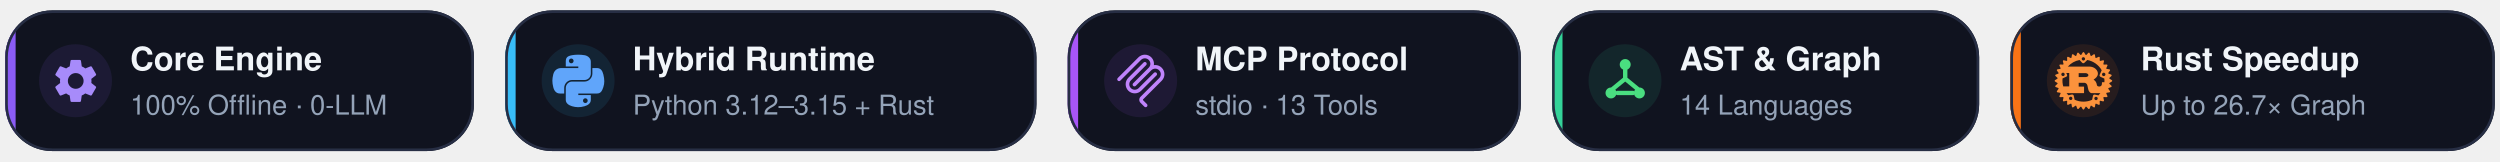
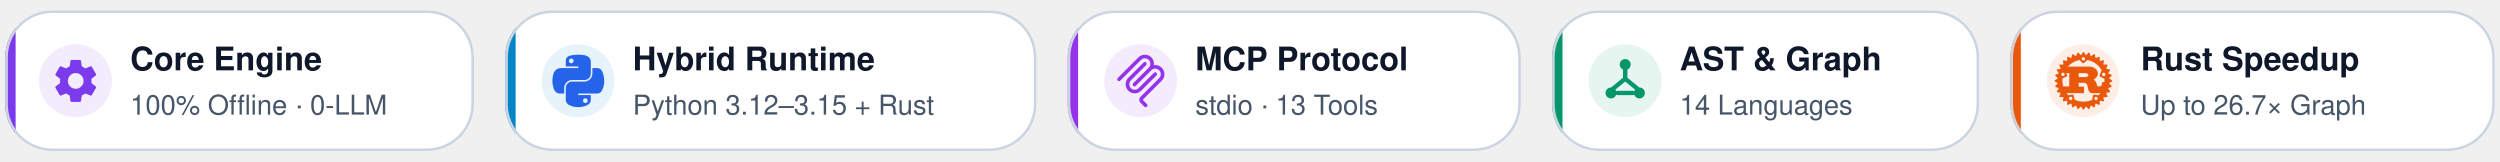
<svg xmlns="http://www.w3.org/2000/svg" width="960" height="62" viewBox="0 0 960 62" role="img" aria-label="Athena Telemetry: Core Engine 100% Offline 0-LLM, Hybrid Runtime Python 3.12-3.15 + Rust, MCP Protocol stdio 13 Tools, AST and Graph 14 Languages, Rust Speedup Up to 26.7x Graph">
  <defs>
    <clipPath id="clip1">
      <rect x="2" y="4" width="180" height="54" rx="18" />
    </clipPath>
    <clipPath id="clip2">
      <rect x="194" y="4" width="204" height="54" rx="18" />
    </clipPath>
    <clipPath id="clip3">
      <rect x="410" y="4" width="174" height="54" rx="18" />
    </clipPath>
    <clipPath id="clip4">
      <rect x="596" y="4" width="164" height="54" rx="18" />
    </clipPath>
    <clipPath id="clip5">
      <rect x="772" y="4" width="186" height="54" rx="18" />
    </clipPath>
  </defs>
  <g clip-path="url(#clip1)">
-     <rect x="2" y="4" width="180" height="54" fill="#10131F" />
-     <rect x="2" y="4" width="4" height="54" fill="#8B5CF6" />
+     <rect x="2" y="4" width="180" height="54" fill="#FFFFFF" />
+     <rect x="2" y="4" width="4" height="54" fill="#7C3AED" />
  </g>
-   <rect x="2.5" y="4.5" width="179" height="53" rx="17.5" fill="none" stroke="#272E44" stroke-width="1" />
-   <circle cx="29" cy="31" r="14" fill="#8B5CF6" opacity="0.10" />
-   <g transform="translate(19, 21) scale(0.84)" fill="#A78BFA">
+   <rect x="2.5" y="4.5" width="179" height="53" rx="17.5" fill="none" stroke="#CBD5E1" stroke-width="1" />
+   <circle cx="29" cy="31" r="14" fill="#7C3AED" opacity="0.10" />
+   <g transform="translate(19, 21) scale(0.84)" fill="#7C3AED">
    <path d="M19.14 12.94c.04-.3.06-.61.06-.94 0-.32-.02-.64-.07-.94l2.03-1.58a.49.49 0 0 0 .12-.61l-1.92-3.32a.49.49 0 0 0-.59-.22l-2.39.96c-.5-.38-1.03-.7-1.62-.94l-.36-2.54a.484.484 0 0 0-.48-.41h-3.84c-.24 0-.43.17-.47.41l-.36 2.54c-.59.24-1.13.57-1.62.94l-2.39-.96c-.22-.08-.47 0-.59.22L2.74 8.87c-.12.21-.08.47.12.61l2.03 1.58c-.05.3-.09.63-.09.94s.02.64.07.94l-2.03 1.58a.49.49 0 0 0-.12.61l1.92 3.32c.12.22.37.29.59.22l2.39-.96c.5.38 1.03.7 1.62.94l.36 2.54c.05.24.24.41.48.41h3.84c.24 0 .44-.17.47-.41l.36-2.54c.59-.24 1.13-.56 1.62-.94l2.39.96c.22.08.47 0 .59-.22l1.92-3.32c.12-.22.07-.47-.12-.61l-2.01-1.58zM12 15.6c-1.98 0-3.6-1.62-3.6-3.6s1.62-3.6 3.6-3.6 3.6 1.62 3.6 3.6-1.62 3.6-3.6 3.6z" />
  </g>
-   <text x="50" y="27" fill="#F1F5F9" font-family="ui-sans-serif, -apple-system, BlinkMacSystemFont, 'Segoe UI', Helvetica, Arial, sans-serif" font-size="12.5" font-weight="600">Core Engine</text>
-   <text x="50" y="44" fill="#94A3B8" font-family="ui-sans-serif, -apple-system, BlinkMacSystemFont, 'Segoe UI', Helvetica, Arial, sans-serif" font-size="10.5" font-weight="500">100% Offline · 0-LLM</text>
+   <text x="50" y="27" fill="#0F172A" font-family="ui-sans-serif, -apple-system, BlinkMacSystemFont, 'Segoe UI', Helvetica, Arial, sans-serif" font-size="12.5" font-weight="600">Core Engine</text>
+   <text x="50" y="44" fill="#475569" font-family="ui-sans-serif, -apple-system, BlinkMacSystemFont, 'Segoe UI', Helvetica, Arial, sans-serif" font-size="10.5" font-weight="500">100% Offline · 0-LLM</text>
  <g clip-path="url(#clip2)">
-     <rect x="194" y="4" width="204" height="54" fill="#10131F" />
-     <rect x="194" y="4" width="4" height="54" fill="#38BDF8" />
+     <rect x="194" y="4" width="204" height="54" fill="#FFFFFF" />
+     <rect x="194" y="4" width="4" height="54" fill="#0284C7" />
  </g>
-   <rect x="194.5" y="4.5" width="203" height="53" rx="17.5" fill="none" stroke="#272E44" stroke-width="1" />
-   <circle cx="222" cy="31" r="14" fill="#38BDF8" opacity="0.10" />
-   <g transform="translate(212, 21) scale(0.84)" fill="#60A5FA">
+   <rect x="194.5" y="4.5" width="203" height="53" rx="17.5" fill="none" stroke="#CBD5E1" stroke-width="1" />
+   <circle cx="222" cy="31" r="14" fill="#0284C7" opacity="0.10" />
+   <g transform="translate(212, 21) scale(0.84)" fill="#2563EB">
    <path d="M11.858 0c-.978.005-1.913.088-2.736.234C6.7.662 6.26 1.558 6.26 3.21v2.182h5.725v.727H4.111c-1.664 0-3.121 1-3.577 2.903-.526 2.181-.549 3.542 0 5.82.407 1.694 1.379 2.902 3.043 2.902h1.969v-2.616c0-1.89 1.635-3.557 3.576-3.557h5.72c1.591 0 2.862-1.31 2.862-2.91v-5.45c0-1.553-1.309-2.718-2.863-2.977A18 18 0 0 0 11.858 0M8.762 1.755c.591 0 1.074.491 1.074 1.095 0 .601-.483 1.087-1.074 1.087A1.08 1.08 0 0 1 7.688 2.85c0-.604.48-1.095 1.074-1.095m9.656 4.364v2.543c0 1.971-1.671 3.63-3.577 3.63H9.122c-1.566 0-2.862 1.34-2.862 2.91v5.452c0 1.551 1.349 2.464 2.862 2.91 1.813.532 3.55.628 5.72 0 1.44-.418 2.862-1.258 2.862-2.91V18.47h-5.719v-.727h8.582c1.664 0 2.284-1.16 2.862-2.903.598-1.793.573-3.518 0-5.819-.41-1.656-1.196-2.903-2.862-2.903zm-3.216 13.807a1.08 1.08 0 0 1 1.074 1.088c0 .604-.48 1.094-1.074 1.094-.592 0-1.075-.49-1.075-1.094 0-.601.483-1.088 1.075-1.088" />
  </g>
-   <text x="243" y="27" fill="#F1F5F9" font-family="ui-sans-serif, -apple-system, BlinkMacSystemFont, 'Segoe UI', Helvetica, Arial, sans-serif" font-size="12.5" font-weight="600">Hybrid Runtime</text>
-   <text x="243" y="44" fill="#94A3B8" font-family="ui-sans-serif, -apple-system, BlinkMacSystemFont, 'Segoe UI', Helvetica, Arial, sans-serif" font-size="10.5" font-weight="500">Python 3.12–3.15 + Rust</text>
+   <text x="243" y="27" fill="#0F172A" font-family="ui-sans-serif, -apple-system, BlinkMacSystemFont, 'Segoe UI', Helvetica, Arial, sans-serif" font-size="12.5" font-weight="600">Hybrid Runtime</text>
+   <text x="243" y="44" fill="#475569" font-family="ui-sans-serif, -apple-system, BlinkMacSystemFont, 'Segoe UI', Helvetica, Arial, sans-serif" font-size="10.5" font-weight="500">Python 3.12–3.15 + Rust</text>
  <g clip-path="url(#clip3)">
-     <rect x="410" y="4" width="174" height="54" fill="#10131F" />
-     <rect x="410" y="4" width="4" height="54" fill="#A855F7" />
+     <rect x="410" y="4" width="174" height="54" fill="#FFFFFF" />
+     <rect x="410" y="4" width="4" height="54" fill="#9333EA" />
  </g>
-   <rect x="410.5" y="4.5" width="173" height="53" rx="17.5" fill="none" stroke="#272E44" stroke-width="1" />
-   <circle cx="438" cy="31" r="14" fill="#A855F7" opacity="0.10" />
-   <g transform="translate(428, 21) scale(0.84)" fill="#C084FC">
+   <rect x="410.5" y="4.5" width="173" height="53" rx="17.5" fill="none" stroke="#CBD5E1" stroke-width="1" />
+   <circle cx="438" cy="31" r="14" fill="#9333EA" opacity="0.10" />
+   <g transform="translate(428, 21) scale(0.84)" fill="#9333EA">
    <path d="M13.85 0a4.16 4.16 0 0 0-2.95 1.217L1.456 10.66a.835.835 0 0 0 0 1.18.835.835 0 0 0 1.18 0l9.442-9.442a2.49 2.49 0 0 1 3.541 0 2.49 2.49 0 0 1 0 3.541L8.59 12.97l-.1.1a.835.835 0 0 0 0 1.18.835.835 0 0 0 1.18 0l.1-.098 7.03-7.034a2.49 2.49 0 0 1 3.542 0l.049.05a2.49 2.49 0 0 1 0 3.54l-8.54 8.54a1.96 1.96 0 0 0 0 2.755l1.753 1.753a.835.835 0 0 0 1.18 0 .835.835 0 0 0 0-1.18l-1.753-1.753a.266.266 0 0 1 0-.394l8.54-8.54a4.185 4.185 0 0 0 0-5.9l-.05-.05a4.16 4.16 0 0 0-2.95-1.218c-.2 0-.401.02-.6.048a4.17 4.17 0 0 0-1.17-3.552A4.16 4.16 0 0 0 13.85 0m0 3.333a.84.84 0 0 0-.59.245L6.275 10.56a4.186 4.186 0 0 0 0 5.902 4.186 4.186 0 0 0 5.902 0L19.16 9.48a.835.835 0 0 0 0-1.18.835.835 0 0 0-1.18 0l-6.985 6.984a2.49 2.49 0 0 1-3.54 0 2.49 2.49 0 0 1 0-3.54l6.983-6.985a.835.835 0 0 0 0-1.18.84.84 0 0 0-.59-.245" />
  </g>
-   <text x="459" y="27" fill="#F1F5F9" font-family="ui-sans-serif, -apple-system, BlinkMacSystemFont, 'Segoe UI', Helvetica, Arial, sans-serif" font-size="12.5" font-weight="600">MCP Protocol</text>
-   <text x="459" y="44" fill="#94A3B8" font-family="ui-sans-serif, -apple-system, BlinkMacSystemFont, 'Segoe UI', Helvetica, Arial, sans-serif" font-size="10.5" font-weight="500">stdio · 13 Tools</text>
+   <text x="459" y="27" fill="#0F172A" font-family="ui-sans-serif, -apple-system, BlinkMacSystemFont, 'Segoe UI', Helvetica, Arial, sans-serif" font-size="12.5" font-weight="600">MCP Protocol</text>
+   <text x="459" y="44" fill="#475569" font-family="ui-sans-serif, -apple-system, BlinkMacSystemFont, 'Segoe UI', Helvetica, Arial, sans-serif" font-size="10.5" font-weight="500">stdio · 13 Tools</text>
  <g clip-path="url(#clip4)">
-     <rect x="596" y="4" width="164" height="54" fill="#10131F" />
-     <rect x="596" y="4" width="4" height="54" fill="#34D399" />
+     <rect x="596" y="4" width="164" height="54" fill="#FFFFFF" />
+     <rect x="596" y="4" width="4" height="54" fill="#059669" />
  </g>
-   <rect x="596.5" y="4.5" width="163" height="53" rx="17.5" fill="none" stroke="#272E44" stroke-width="1" />
-   <circle cx="624" cy="31" r="14" fill="#34D399" opacity="0.10" />
-   <g transform="translate(614, 21) scale(0.84)" fill="none" stroke="#4ADE80" stroke-width="2" stroke-linecap="round" stroke-linejoin="round">
+   <rect x="596.5" y="4.5" width="163" height="53" rx="17.5" fill="none" stroke="#CBD5E1" stroke-width="1" />
+   <circle cx="624" cy="31" r="14" fill="#059669" opacity="0.10" />
+   <g transform="translate(614, 21) scale(0.84)" fill="none" stroke="#059669" stroke-width="2" stroke-linecap="round" stroke-linejoin="round">
    <path d="M12 7v4m0 0-5.5 4.5M12 11l5.5 4.5M8.5 17.5h7" />
-     <circle cx="12" cy="4.5" r="2.5" fill="#4ADE80" stroke="none" />
-     <circle cx="5.5" cy="17.5" r="2.5" fill="#4ADE80" stroke="none" />
-     <circle cx="18.5" cy="17.5" r="2.5" fill="#4ADE80" stroke="none" />
+     <circle cx="12" cy="4.5" r="2.5" fill="#059669" stroke="none" />
+     <circle cx="5.5" cy="17.5" r="2.5" fill="#059669" stroke="none" />
+     <circle cx="18.5" cy="17.5" r="2.5" fill="#059669" stroke="none" />
  </g>
-   <text x="645" y="27" fill="#F1F5F9" font-family="ui-sans-serif, -apple-system, BlinkMacSystemFont, 'Segoe UI', Helvetica, Arial, sans-serif" font-size="12.5" font-weight="600">AST &amp; Graph</text>
-   <text x="645" y="44" fill="#94A3B8" font-family="ui-sans-serif, -apple-system, BlinkMacSystemFont, 'Segoe UI', Helvetica, Arial, sans-serif" font-size="10.5" font-weight="500">14 Languages</text>
+   <text x="645" y="27" fill="#0F172A" font-family="ui-sans-serif, -apple-system, BlinkMacSystemFont, 'Segoe UI', Helvetica, Arial, sans-serif" font-size="12.5" font-weight="600">AST &amp; Graph</text>
+   <text x="645" y="44" fill="#475569" font-family="ui-sans-serif, -apple-system, BlinkMacSystemFont, 'Segoe UI', Helvetica, Arial, sans-serif" font-size="10.5" font-weight="500">14 Languages</text>
  <g clip-path="url(#clip5)">
-     <rect x="772" y="4" width="186" height="54" fill="#10131F" />
-     <rect x="772" y="4" width="4" height="54" fill="#F97316" />
+     <rect x="772" y="4" width="186" height="54" fill="#FFFFFF" />
+     <rect x="772" y="4" width="4" height="54" fill="#EA580C" />
  </g>
-   <rect x="772.5" y="4.5" width="185" height="53" rx="17.5" fill="none" stroke="#272E44" stroke-width="1" />
-   <circle cx="800" cy="31" r="14" fill="#F97316" opacity="0.10" />
-   <g transform="translate(789, 20) scale(0.92)" fill="#FB923C">
+   <rect x="772.5" y="4.5" width="185" height="53" rx="17.5" fill="none" stroke="#CBD5E1" stroke-width="1" />
+   <circle cx="800" cy="31" r="14" fill="#EA580C" opacity="0.10" />
+   <g transform="translate(789, 20) scale(0.92)" fill="#EA580C">
    <path d="M23.835 11.703l-1.007-.624a13.727 13.727 0 00-.028-.294l.866-.807a.348.348 0 00-.115-.578l-1.107-.414a8.496 8.496 0 00-.087-.286l.69-.959a.346.346 0 00-.226-.545l-1.166-.189a9.357 9.357 0 00-.141-.262l.49-1.076a.344.344 0 00-.027-.336.349.349 0 00-.301-.154l-1.185.042a6.744 6.744 0 00-.187-.227l.272-1.153a.347.347 0 00-.417-.417l-1.153.272a14.018 14.018 0 00-.228-.187l.042-1.185a.344.344 0 00-.49-.328l-1.076.491c-.087-.048-.174-.095-.262-.141l-.19-1.167A.348.348 0 0016.256.955l-.96.691a8.487 8.487 0 00-.285-.086l-.414-1.107a.348.348 0 00-.578-.115l-.807.867a9.294 9.294 0 00-.294-.028L12.295.168a.346.346 0 00-.589 0l-.624 1.007a13.738 13.738 0 00-.294.028L9.98.337a.346.346 0 00-.578.115l-.414 1.107c-.096.027-.19.057-.285.086L7.744.955a.348.348 0 00-.545.226L7.009 2.348a9.357 9.357 0 00-.262.141l-1.076-.491a.346.346 0 00-.49.328l.042 1.185a7.983 7.983 0 00-.228.187L3.841 3.425a.347.347 0 00-.417.417l.271 1.153c-.063.075-.126.151-.186.227l-1.185-.042a.346.346 0 00-.328.49l.491 1.076a9.167 9.167 0 00-.141.262l-1.166.189a.348.348 0 00-.226.545l.69.959a13.303 13.303 0 00-.087.285l-1.107.414a.348.348 0 00-.116.578l.866.807a9.294 9.294 0 00-.028.293l-1.007.624a.344.344 0 000 .589l1.007.624c.008.098.018.196.028.294l-.866.808a.346.346 0 00.116.578l1.107.414c.027.096.057.191.087.285l-.69.959a.345.345 0 00.227.545l1.166.189c.046.088.092.175.141.262l-.491 1.076a.346.346 0 00.328.49l1.183-.042c.062.077.123.153.187.228l-.271 1.154a.346.346 0 00.417.416l1.153-.271c.075.064.151.126.228.186l-.042 1.185a.344.344 0 00.49.327l1.076-.49c.087.049.174.095.262.141l.19 1.166a.348.348 0 00.545.227l.959-.69a9.299 9.299 0 00.285.087l.414 1.107a.345.345 0 00.578.115l.808-.866c.097.011.195.02.294.029l.624 1.007a.347.347 0 00.589 0l.624-1.007c.098-.009.196-.018.294-.029l.807.866a.348.348 0 00.578-.115l.414-1.107a8.463 8.463 0 00.285-.087l.959.69a.345.345 0 00.545-.227l.19-1.166c.088-.046.175-.093.262-.141l1.076.49a.347.347 0 00.49-.327l-.042-1.185a6.727 6.727 0 00.227-.186l1.153.271a.347.347 0 00.417-.416l-.271-1.154c.063-.075.126-.151.186-.228l1.185.042a.344.344 0 00.328-.49l-.49-1.076c.048-.087.095-.174.141-.262l1.166-.189a.348.348 0 00.226-.545l-.69-.959.087-.285 1.107-.414a.346.346 0 00.115-.578l-.866-.808c.01-.097.02-.195.028-.294l1.007-.624a.344.344 0 000-.589zm-6.741 8.355a.714.714 0 01.299-1.396.714.714 0 11-.3 1.396zm-.342-2.314a.649.649 0 00-.771.5l-.357 1.669c-1.103.501-2.329.779-3.619.779a8.737 8.737 0 01-3.695-.814l-.357-1.668a.648.648 0 00-.771-.499l-1.473.316a8.722 8.722 0 01-.761-.898h7.168c.081 0 .136-.014.136-.088v-2.536c0-.074-.054-.088-.136-.088h-2.097v-1.608h2.268c.206 0 1.107.059 1.394 1.209.09.353.287 1.504.423 1.873.135.413.683 1.238 1.268 1.238h3.572a.749.749 0 00.13-.013 8.787 8.787 0 01-.812.953zM6.837 20.024a.714.714 0 11-.3-1.396.714.714 0 01.3 1.396zM4.118 8.997a.714.714 0 11-1.304.579.714.714 0 011.304-.579zm-.835 1.981l1.535-.682a.65.65 0 00.33-.859l-.316-.715h1.243v5.603H3.567a8.775 8.775 0 01-.283-3.348zm6.734-.544V8.784h2.96c.153 0 1.079.177 1.079.87 0 .575-.711.781-1.295.781zm10.757 1.486c0 .219-.008.436-.024.651h-.9c-.09 0-.127.059-.127.148v.413c0 .973-.549 1.185-1.03 1.238-.458.052-.965-.191-1.028-.472-.27-1.519-.72-1.844-1.431-2.403.882-.56 1.799-1.386 1.799-2.491 0-1.194-.819-1.946-1.377-2.315-.782-.516-1.649-.62-1.883-.62H5.468a8.765 8.765 0 014.907-2.77l1.097 1.151a.648.648 0 00.918.021l1.227-1.174a8.775 8.775 0 016.004 4.276l-.84 1.898a.652.652 0 00.33.859l1.618.719c.028.287.043.577.043.872zm-9.301-9.599a.713.713 0 11.984 1.032.714.714 0 01-.984-1.032zm8.339 6.71a.711.711 0 01.94-.362.714.714 0 11-.941.363z" />
  </g>
-   <text x="822" y="27" fill="#F1F5F9" font-family="ui-sans-serif, -apple-system, BlinkMacSystemFont, 'Segoe UI', Helvetica, Arial, sans-serif" font-size="12.5" font-weight="600">Rust Speedup</text>
-   <text x="822" y="44" fill="#94A3B8" font-family="ui-sans-serif, -apple-system, BlinkMacSystemFont, 'Segoe UI', Helvetica, Arial, sans-serif" font-size="10.5" font-weight="500">Up to 26.7× Graph</text>
+   <text x="822" y="27" fill="#0F172A" font-family="ui-sans-serif, -apple-system, BlinkMacSystemFont, 'Segoe UI', Helvetica, Arial, sans-serif" font-size="12.5" font-weight="600">Rust Speedup</text>
+   <text x="822" y="44" fill="#475569" font-family="ui-sans-serif, -apple-system, BlinkMacSystemFont, 'Segoe UI', Helvetica, Arial, sans-serif" font-size="10.5" font-weight="500">Up to 26.7× Graph</text>
</svg>
